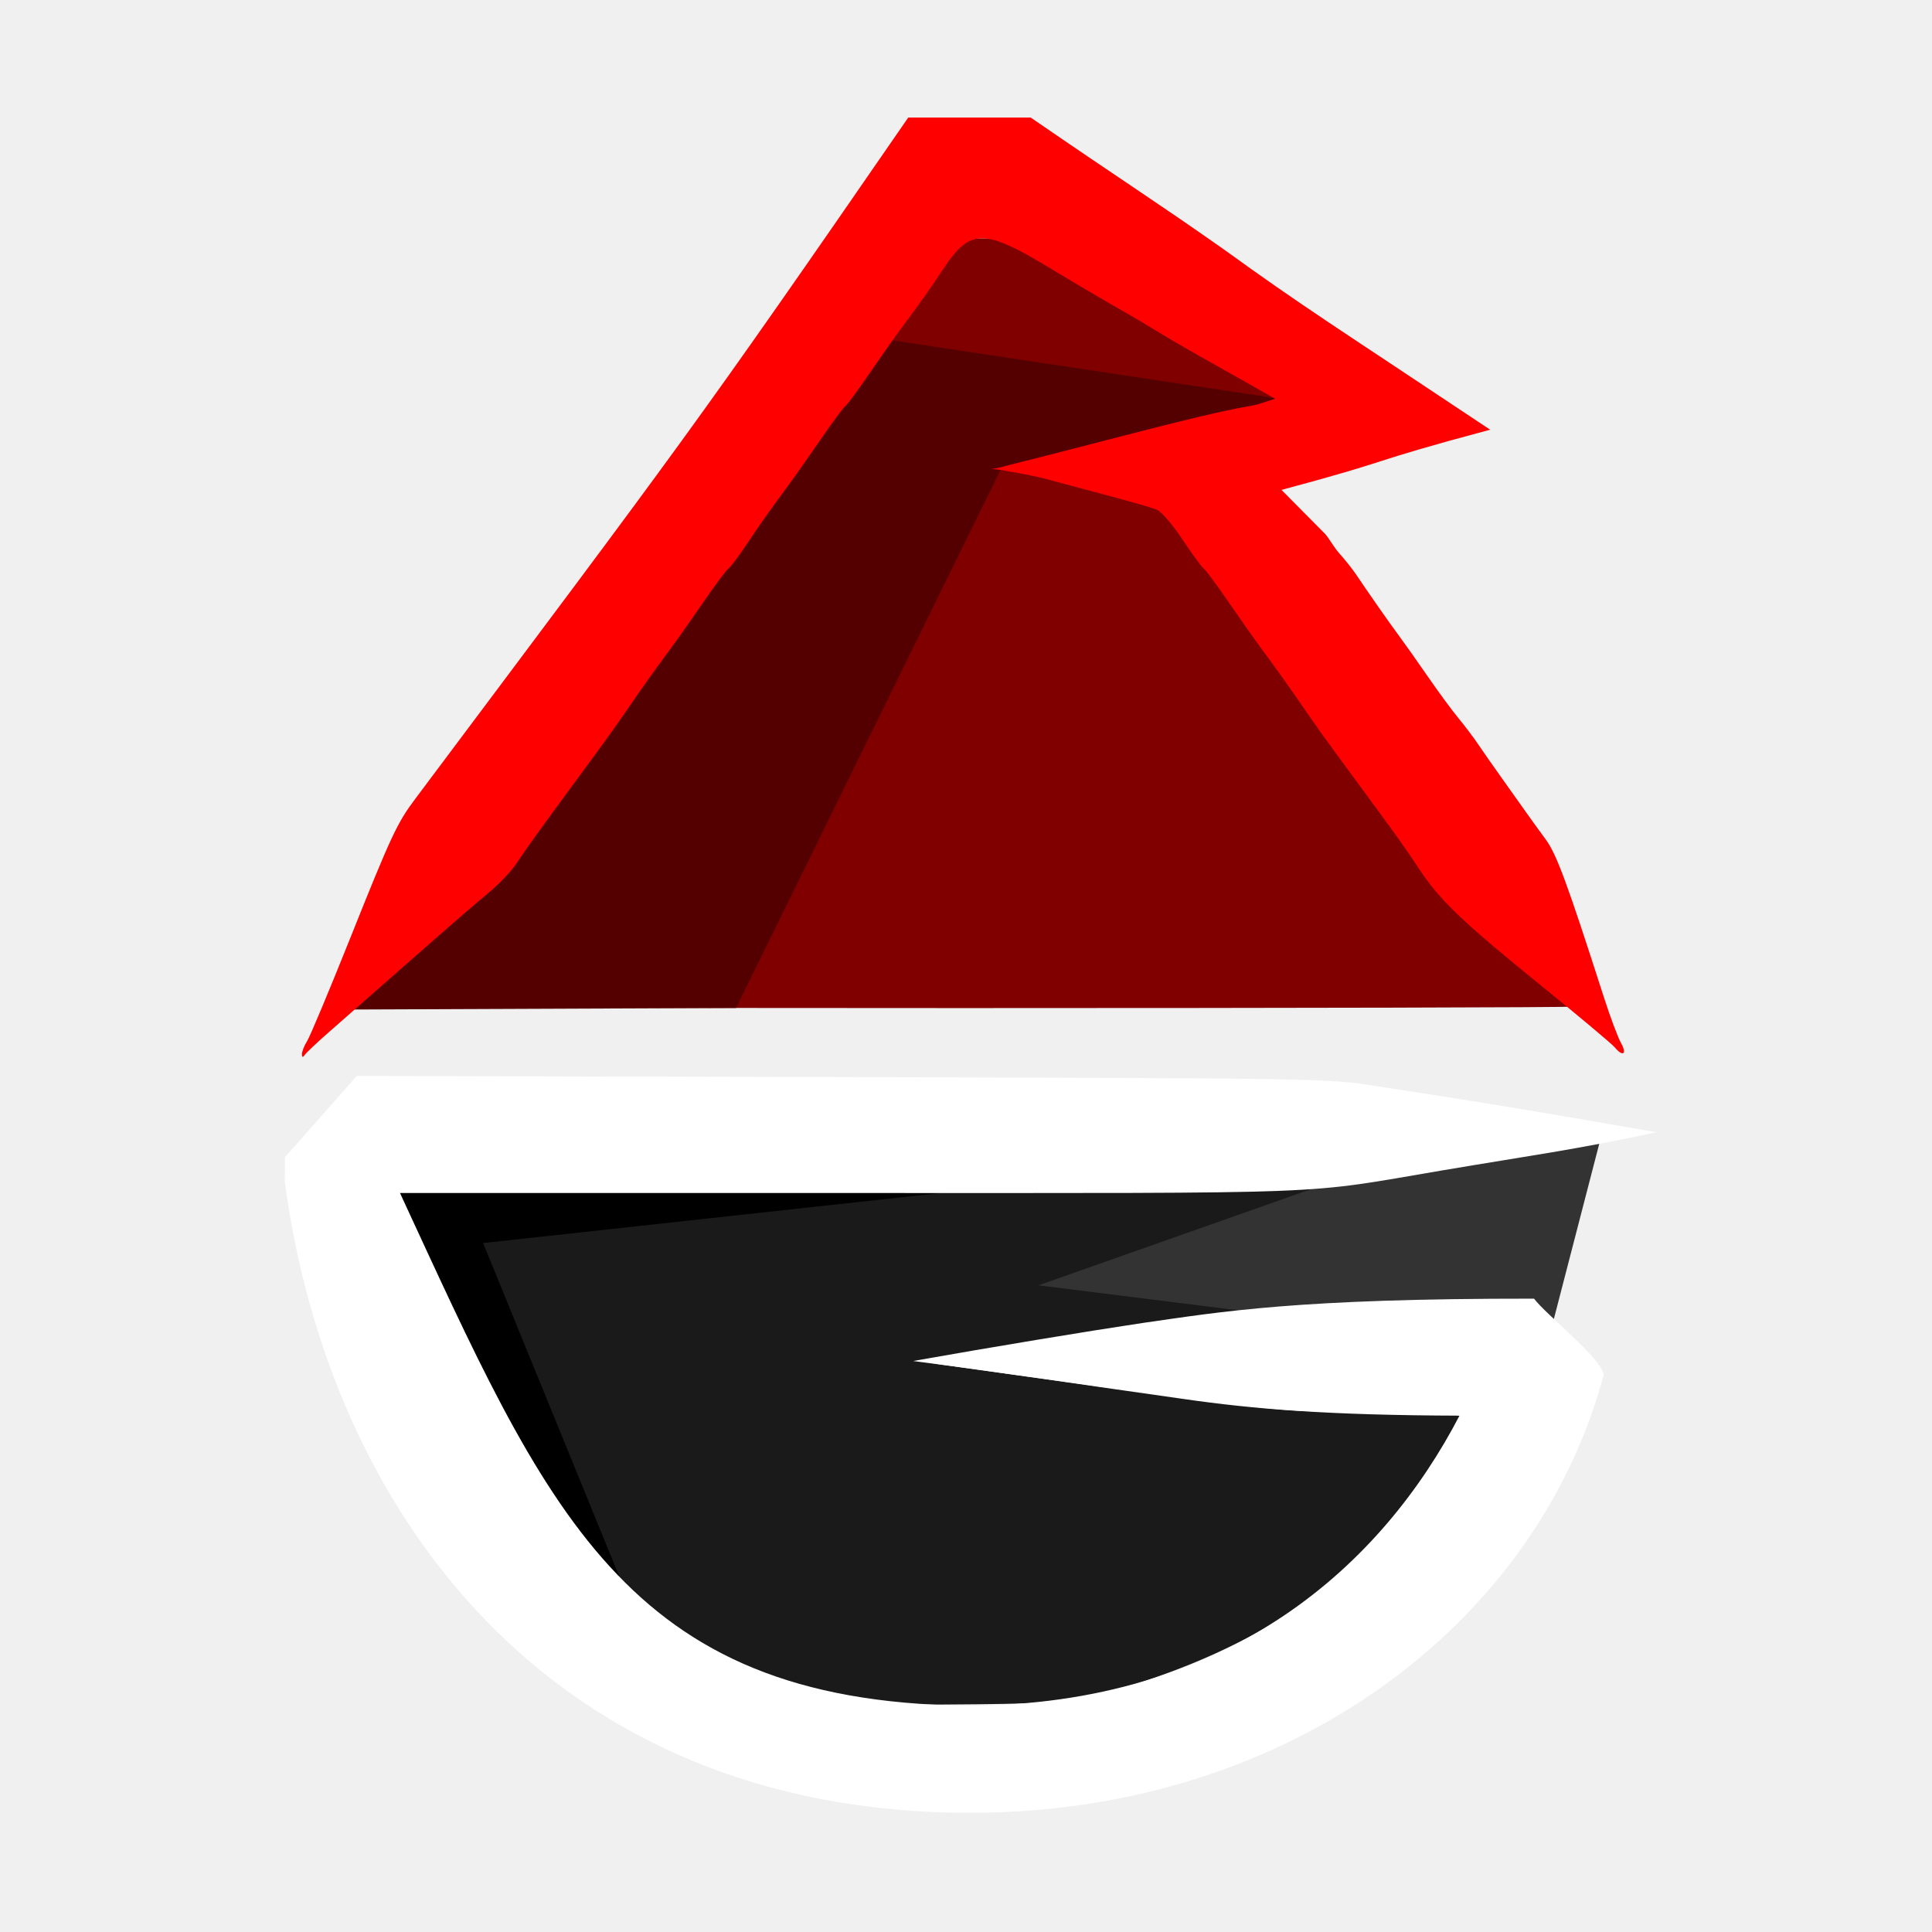
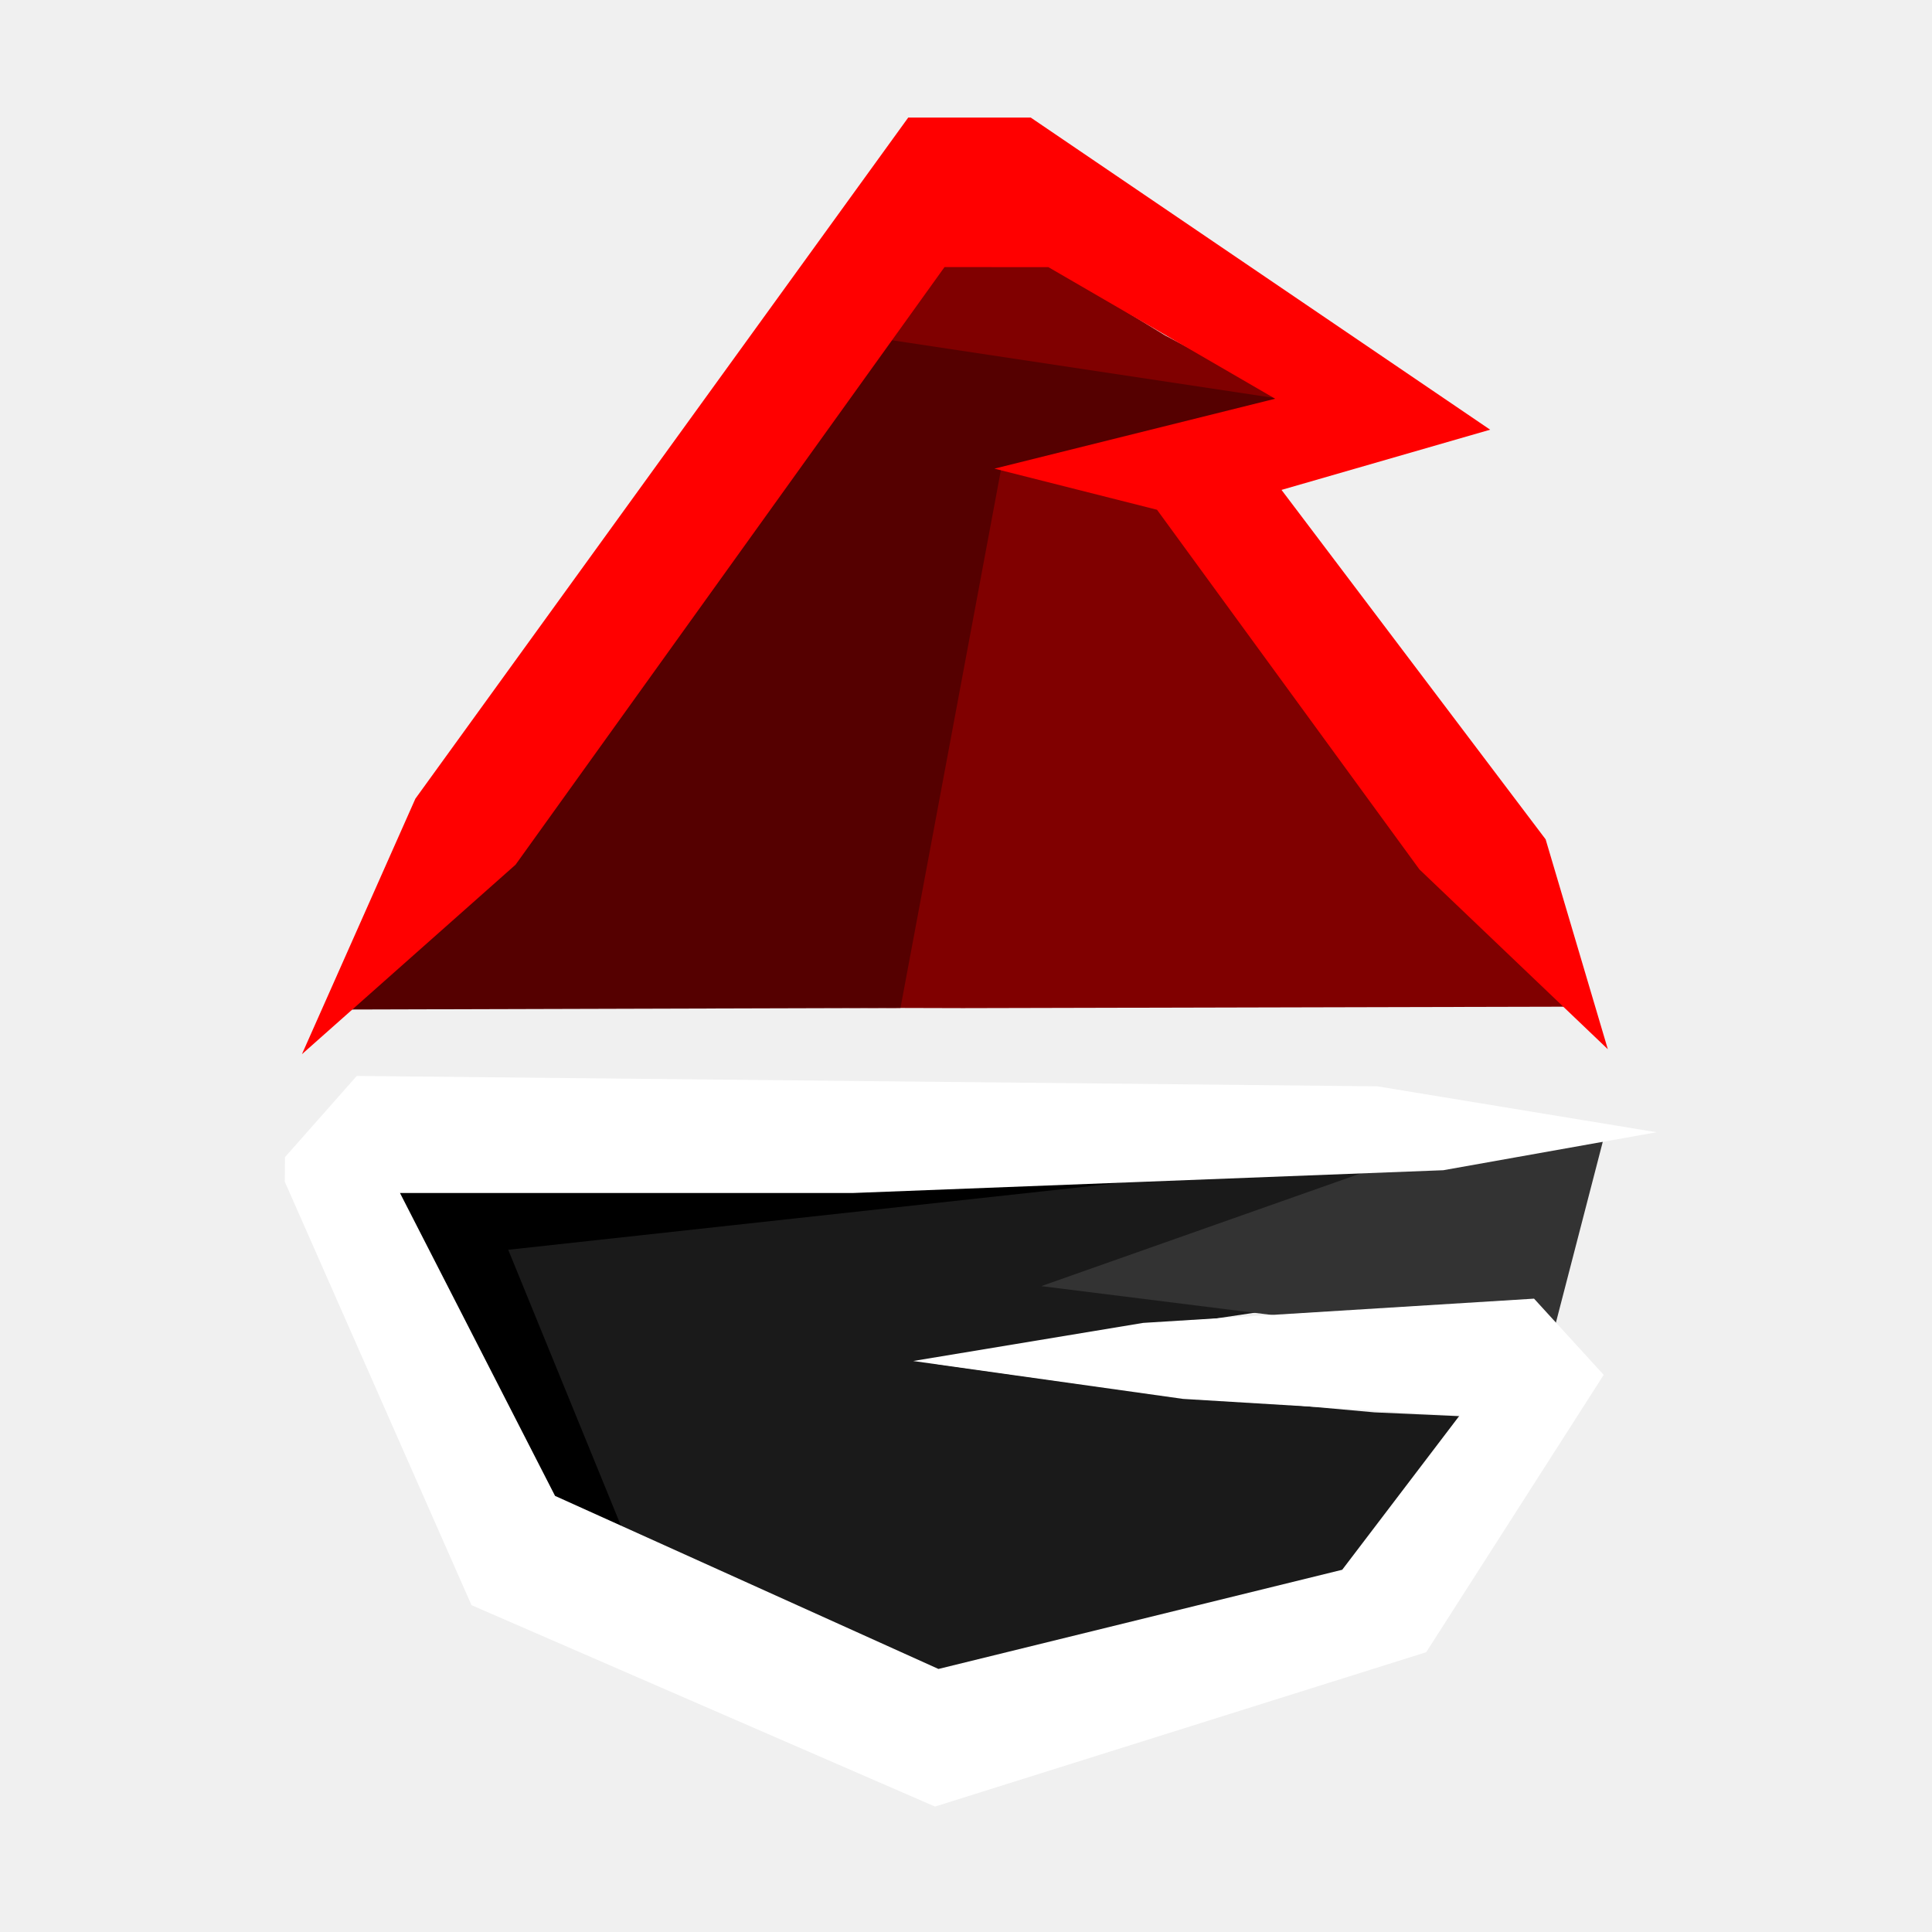
<svg xmlns="http://www.w3.org/2000/svg" width="512" height="512" viewBox="0 0 135.467 135.467" version="1.1" id="svg5" xml:space="preserve">
  <defs id="defs2" />
  <g id="layer1" transform="translate(0,2.687063)">
-     <path style="fill:#800000;stroke-width:0.265" d="m 24.871,67.88 c 0,-0.065 1.22,-1.166 2.71,-2.447 6.682,-5.744 7.895,-6.942 10.052,-9.932 1.183,-1.64 5.145,-7.148 8.804,-12.242 12.191,-16.97 15.02,-20.887 16.524,-22.886 0.821,-1.091 2.18,-2.967 3.019,-4.167 l 1.525,-2.183 1.503,0.001 c 1.25,8.99e-4 1.748,0.154 2.958,0.906 0.8,0.498 3.003,1.827 4.895,2.954 1.892,1.127 4.066,2.453 4.831,2.946 0.765,0.493 1.606,0.938 1.868,0.989 0.262,0.05 2.077,0.995 4.033,2.099 l 3.556,2.007 -2.42,0.002 c -1.582,0.002 -3.002,0.174 -4.101,0.498 -1.661,0.489 -4.416,1.245 -7.502,2.06 -0.873,0.23 -2.123,0.58 -2.778,0.777 -0.655,0.197 -1.722,0.44 -2.372,0.54 L 70.795,29.984 71.844,30.348 c 0.961,0.334 7.422,2.095 8.763,2.388 0.817,0.179 1.456,0.939 5.396,6.422 1.935,2.692 5.398,7.514 7.697,10.716 2.299,3.201 5.055,7.035 6.126,8.519 1.671,2.318 2.523,3.172 6.027,6.05 2.244,1.843 4.13,3.397 4.191,3.453 0.061,0.056 -19.079,0.101 -42.532,0.101 -23.453,0 -42.642,-0.053 -42.642,-0.118 z" id="path554" />
-     <path style="fill:#550000;stroke-width:0.265" d="M 90.066,25.325 61.685,21.042 24.528,68.099 51.611,67.989 70.201,30.17 Z" id="path930" />
-     <path style="fill:#1a1a1a;stroke-width:0.265" d="m 61.648,116.777 c -5.929,-0.931 -12.716,-3.663 -17.992,-7.243 -5.529,-3.752 -9.839,-9.921 -12.936,-18.517 -1.793,-4.977 -2.939,-8.765 -2.939,-9.716 v -0.591 l 33.271,-0.072 33.271,-0.072 7.408,-1.262 c 9.587,-1.633 10.186,-1.725 10.186,-1.569 0,0.138 -2.129,7.942 -2.81,10.301 l -0.4,1.384 -0.699,-0.458 c -0.619,-0.405 -1.49,-0.456 -7.59,-0.446 l -6.89,0.012 -9.393,1.402 c -5.166,0.771 -11.714,1.726 -14.552,2.122 -4.645,0.648 -5.028,0.739 -3.836,0.91 0.728,0.105 3.02,0.424 5.093,0.711 2.074,0.286 5.526,0.764 7.673,1.061 10.866,1.506 11.792,1.589 17.859,1.61 3.572,0.012 6.019,0.122 6.019,0.27 0,0.459 -2.454,4.51 -3.965,6.546 -4.419,5.954 -12.009,10.533 -21.614,13.04 -1.749,0.456 -3.036,0.551 -8.288,0.611 -3.42,0.039 -6.515,0.024 -6.879,-0.033 z" id="path399" />
-     <path style="fill:#ff0000;stroke-width:0.265" d="m 21.171,71.23 c -0.002,-0.187 0.163,-0.604 0.367,-0.926 0.204,-0.322 1.58,-3.611 3.058,-7.308 2.836,-7.093 3.254,-7.988 4.53,-9.683 C 47.937,28.194 48.665,27.329 63.683,5.556 h 4.295 4.295 c 6.507,4.478 8.539,5.729 13.517,9.228 5.699,4.121 7.68,5.316 18.696,12.658 -9.308,2.494 -6.106,1.938 -14.63,4.222 l 3.036,3.063 c 0.259,0.261 0.627,0.953 1.019,1.389 0.392,0.437 0.914,1.091 1.159,1.455 1.05,1.556 2.324,3.377 3.012,4.306 0.407,0.549 1.334,1.859 2.059,2.91 0.725,1.051 1.678,2.346 2.117,2.876 0.439,0.53 1.067,1.364 1.397,1.852 0.329,0.488 1.066,1.542 1.638,2.343 0.572,0.8 1.314,1.846 1.65,2.323 0.336,0.477 0.981,1.37 1.434,1.984 0.766,1.039 1.507,3.048 4.072,11.039 0.444,1.382 0.989,2.841 1.212,3.241 0.439,0.789 0.132,0.994 -0.446,0.298 -0.196,-0.236 -2.562,-2.219 -5.258,-4.406 -5.433,-4.408 -6.995,-5.902 -8.429,-8.062 -1.121,-1.689 -1.347,-2.006 -4.013,-5.633 -2.843,-3.869 -2.933,-3.993 -4.101,-5.687 -1.17,-1.697 -1.843,-2.641 -3.013,-4.225 -0.43,-0.582 -1.457,-2.04 -2.282,-3.24 -0.825,-1.2 -1.6,-2.244 -1.723,-2.32 -0.123,-0.076 -0.783,-0.979 -1.466,-2.007 -0.683,-1.028 -1.494,-1.976 -1.803,-2.108 -0.308,-0.132 -1.99,-0.615 -3.736,-1.074 -1.746,-0.459 -3.752,-1.02 -4.489,-1.194 -0.697,-0.165 -1.621,-0.332 -2.17,-0.425 -1.694,-0.346 -1.666,0.067 -0.019,-0.43 0.7,-0.166 2.857,-0.718 7.869,-2.015 6.285,-1.626 7.688,-1.892 9.523,-2.224 l 1.308,-0.421 -1.342,-0.76 c -1.257,-0.712 -3.261,-1.839 -3.864,-2.177 -0.731,-0.411 -1.531,-0.874 -2.483,-1.44 -0.99,-0.589 -2.197,-1.331 -3.143,-1.862 -0.946,-0.531 -3.227,-1.875 -5.069,-2.987 -4.466,-2.696 -5.49,-2.696 -7.284,-0.006 -1.081,1.621 -1.722,2.528 -2.971,4.202 -0.434,0.582 -1.461,2.04 -2.282,3.24 -0.821,1.2 -1.589,2.242 -1.709,2.316 -0.119,0.074 -0.892,1.116 -1.716,2.316 -0.825,1.2 -1.852,2.658 -2.282,3.24 -1.319,1.785 -1.915,2.63 -2.944,4.171 -0.544,0.815 -1.099,1.55 -1.233,1.633 -0.134,0.083 -0.918,1.132 -1.743,2.333 -0.825,1.2 -1.852,2.658 -2.282,3.24 -1.17,1.583 -1.844,2.528 -3.013,4.225 -1.168,1.694 -1.258,1.819 -4.101,5.687 -2.261,3.077 -2.92,3.995 -3.802,5.301 -0.344,0.509 -1.203,1.402 -1.91,1.984 -0.706,0.582 -2.419,2.058 -3.805,3.279 -3.164,2.786 -5.547,4.879 -7.416,6.514 -0.8,0.7 -1.543,1.402 -1.65,1.561 -0.132,0.195 -0.196,0.179 -0.198,-0.052 z" id="path550" />
-     <path style="fill:#000000;stroke-width:0.265" d="M 79.547,79.477 33.873,84.472 46.36,115.044 25.6,93.042 25.268,77.701 Z" id="path970" />
-     <path style="fill:#333333;stroke-width:0.265" d="m 112.213,77.213 -3.803,14.677 -35.593,-4.453 23.007,-8.119 z" id="path1209" />
-     <path style="fill:#ffffff;stroke-width:0.265" d="m 68.024,124.422 c -29.531,0 -44.977,-21.184 -48.057,-44.253 l 0.016,-1.72 5.034,-5.694 34.124,0.083 c 33.369,0.081 34.197,0.095 37.431,0.645 7.333,1.105 12.695,2.024 19.579,3.22 -5.775,1.24 -8.802,1.624 -14.949,2.663 -10.21,1.73 -6.783,1.598 -41.425,1.598 H 28.046 c 10.28,22.2 15.683,35.628 39.687,35.947 18.627,0 29.251,-10.042 34.602,-20.336 C 93.177,96.547 87.904,96.118 82.947,95.4 76.147,94.444 70.394,93.564 64.029,92.743 69.676,91.742 76.225,90.659 80.155,90.071 85.668,89.285 90.924,88.356 107.564,88.371 c 0.877,1.169 4.709,4.139 4.884,5.344 C 107.757,111.223 90.316,124.422 68.024,124.422 Z" id="path431" />
+     <path style="fill:#800000;stroke-width:0.265" d="m 24.871,67.88 2.71,-2.447 10.052,-9.932 8.804,-12.242 16.524,-22.886 3.019,-4.167 1.525,-2.183 1.503,0.001 2.958,0.906 4.895,2.954 4.831,2.946 1.868,0.989 4.033,2.099 3.556,2.007 -2.42,0.002 -4.101,0.498 -7.502,2.06 -2.778,0.777 -2.372,0.54 -1.181,0.183 1.049,0.365 9.768,2.077 4.392,6.733 7.697,10.716 6.812,8.125 6.134,5.77 3.398,4.128 -42.532,0.101 -42.642,-0.118 z" id="path554" />
+     <path style="fill:#550000;stroke-width:0.265" d="m 90.066,25.325 -28.381,-4.283 -37.156,47.056 38.611,-0.11 7.061,-37.819 z" id="path930" />
+     <path style="fill:#1a1a1a;stroke-width:0.265" d="M 61.648,116.777 43.656,109.534 30.72,91.017 27.781,81.301 v -0.591 l 33.271,-0.072 32.874,-1.974 7.805,0.64 10.186,-1.569 -2.81,10.301 -0.4,1.384 -0.699,-0.458 -7.59,-0.446 -6.89,0.012 -9.393,1.402 -14.552,2.122 -3.836,0.91 5.093,0.711 7.673,1.061 17.859,1.61 6.019,0.27 -6.313,12.785 -19.266,6.801 -8.288,0.611 -6.879,-0.033 z" id="path399" />
+     <path style="fill:#ff0000;stroke-width:0.265" d="M 21.171,71.23 29.126,53.314 63.683,5.556 h 8.59 L 104.486,27.442 89.856,31.664 108.376,56.165 112.737,70.881 99.527,58.275 81.126,33.055 69.726,30.173 89.412,25.271 73.512,16.045 66.228,16.039 36.15,57.944 21.171,71.23 Z" id="path550" />
+     <path style="fill:#000000;stroke-width:0.265" d="M 81.311,79.949 35.636,84.944 48.124,115.517 27.363,93.514 27.031,78.173 Z" id="path970" />
+     <path style="fill:#333333;stroke-width:0.265" d="m 112.409,77.269 -3.803,14.677 -35.593,-4.453 23.007,-8.119 z" id="path1209" />
+     <path style="fill:#ffffff;stroke-width:0.265" d="M 65.56,123.984 33.061,109.863 19.967,80.169 l 0.016,-1.72 5.034,-5.694 71.555,0.728 19.579,3.22 -14.949,2.663 -41.425,1.598 H 28.046 L 38.919,102.201 65.802,114.336 94.113,107.381 102.336,96.573 82.947,95.4 64.029,92.743 l 16.126,-2.672 27.409,-1.7 4.884,5.344 -12.446,19.445 z" id="path431" />
  </g>
</svg>
